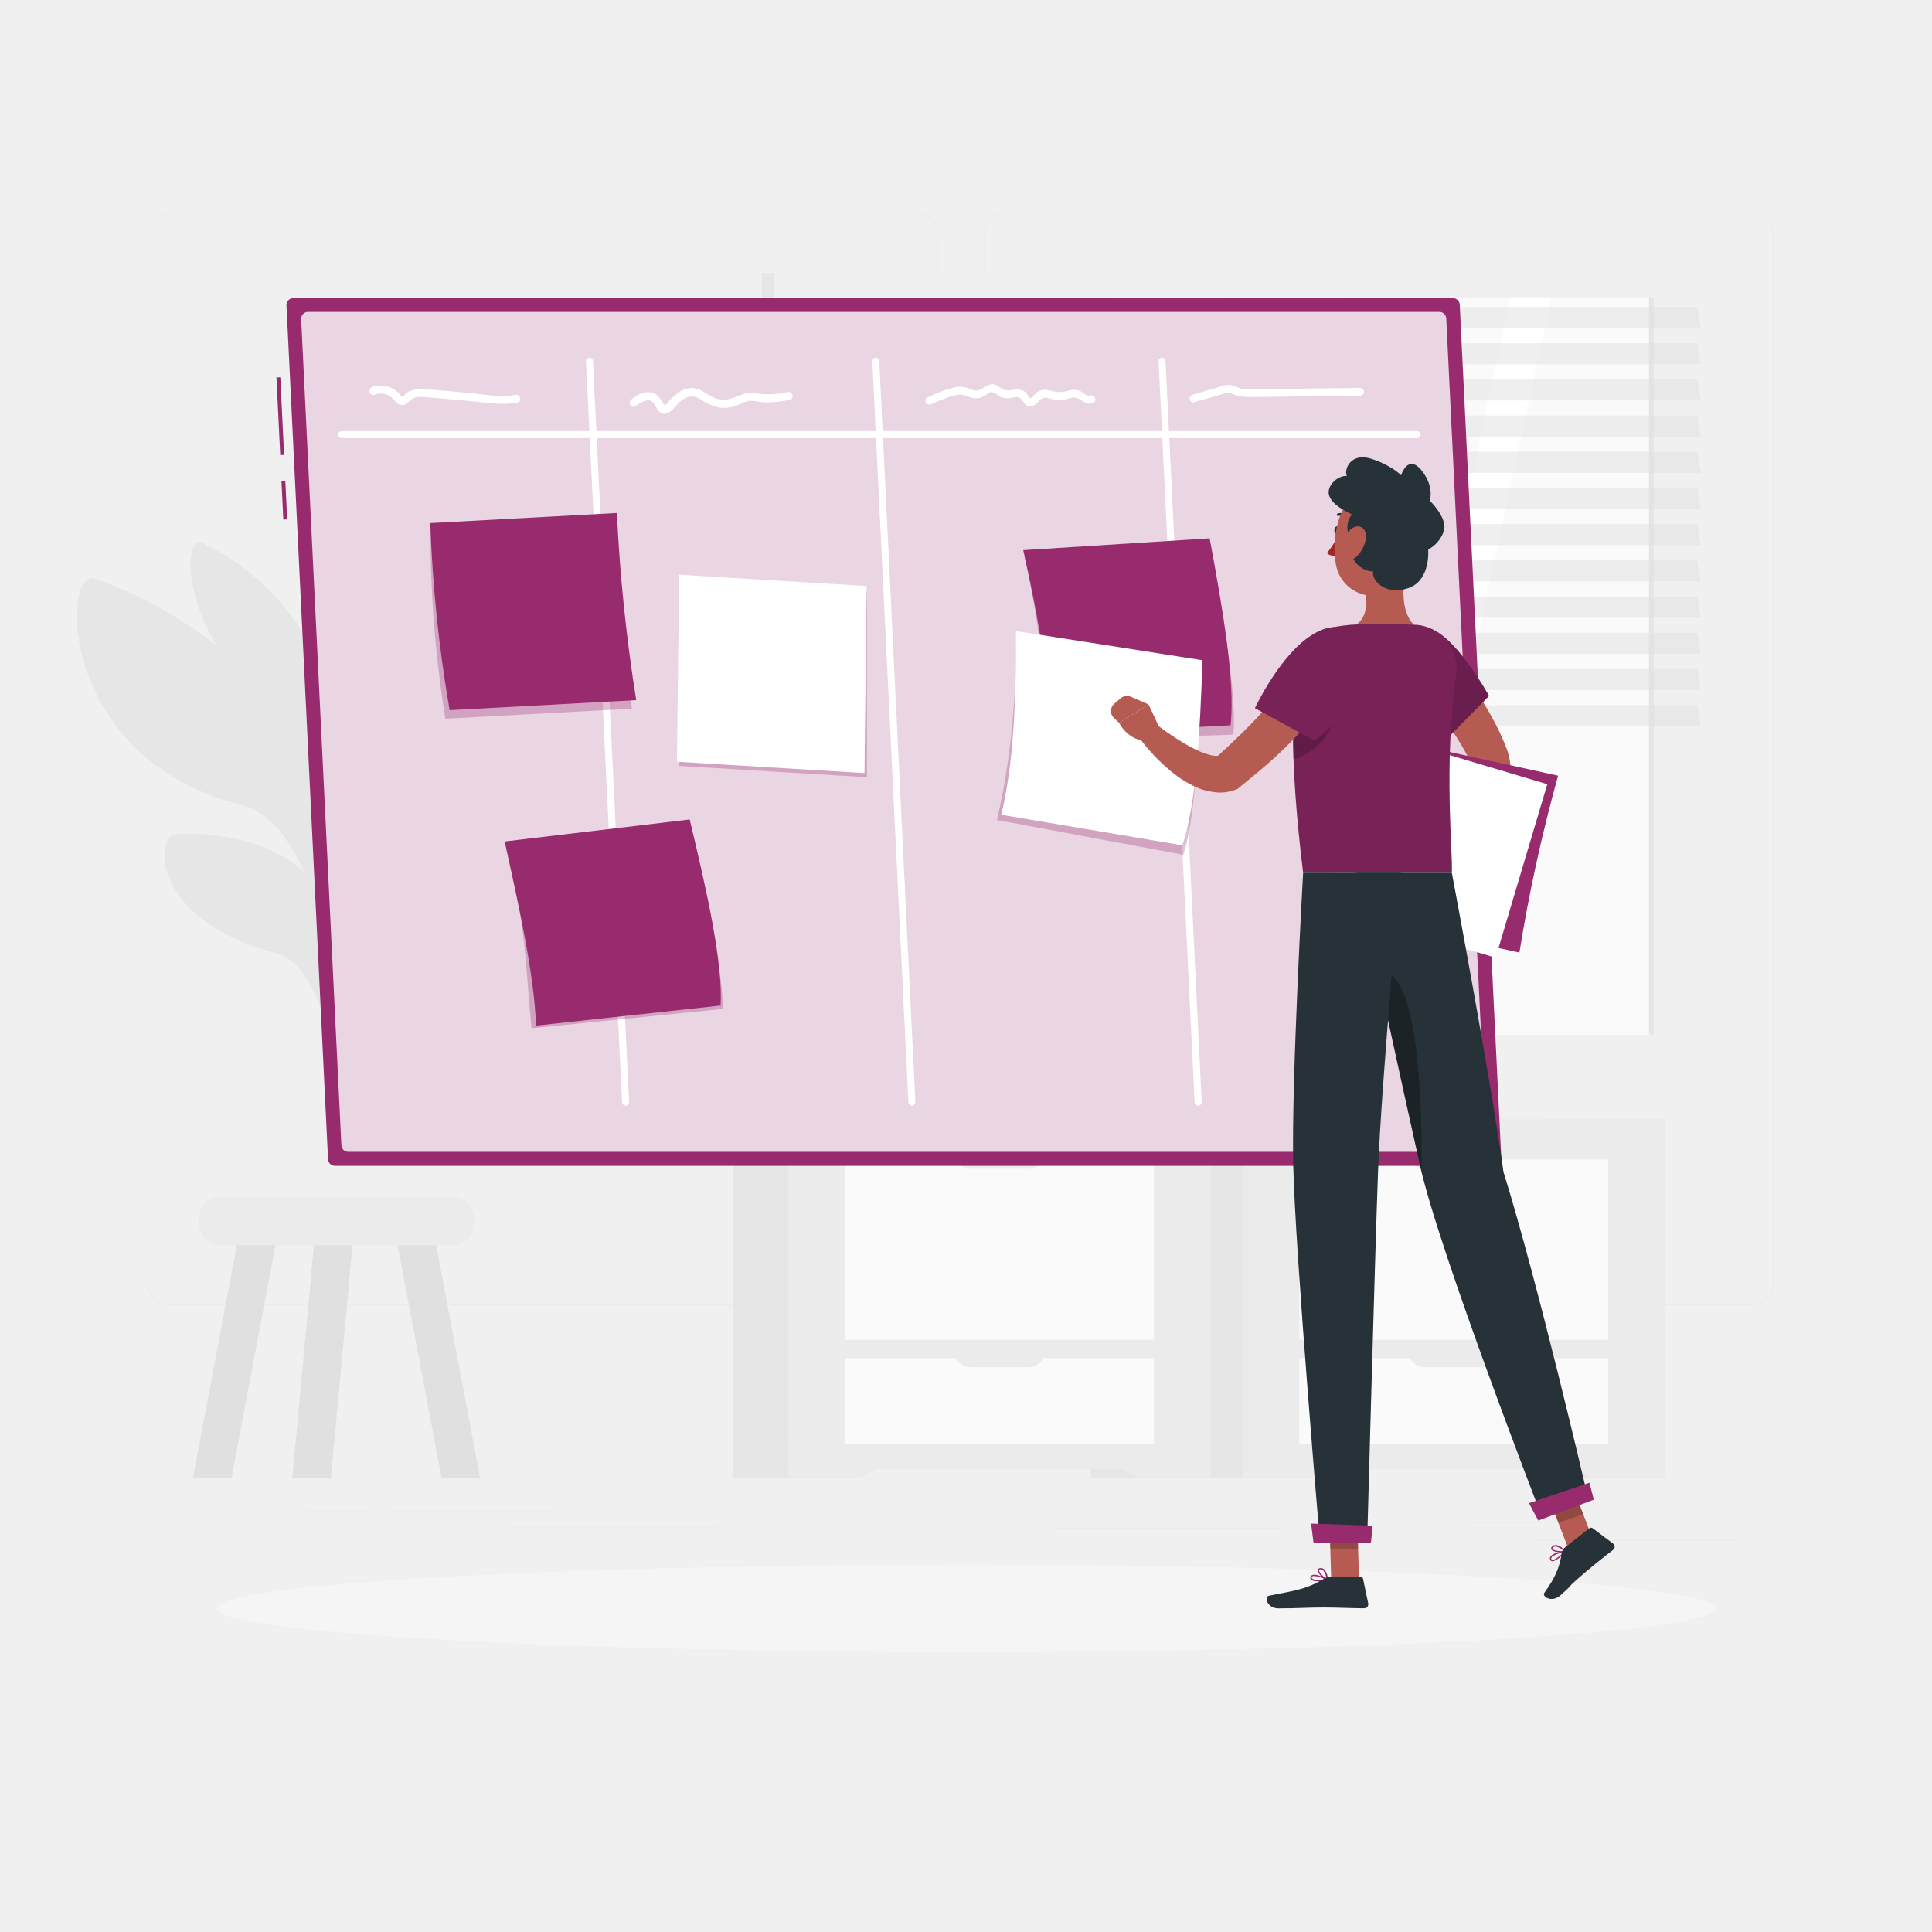
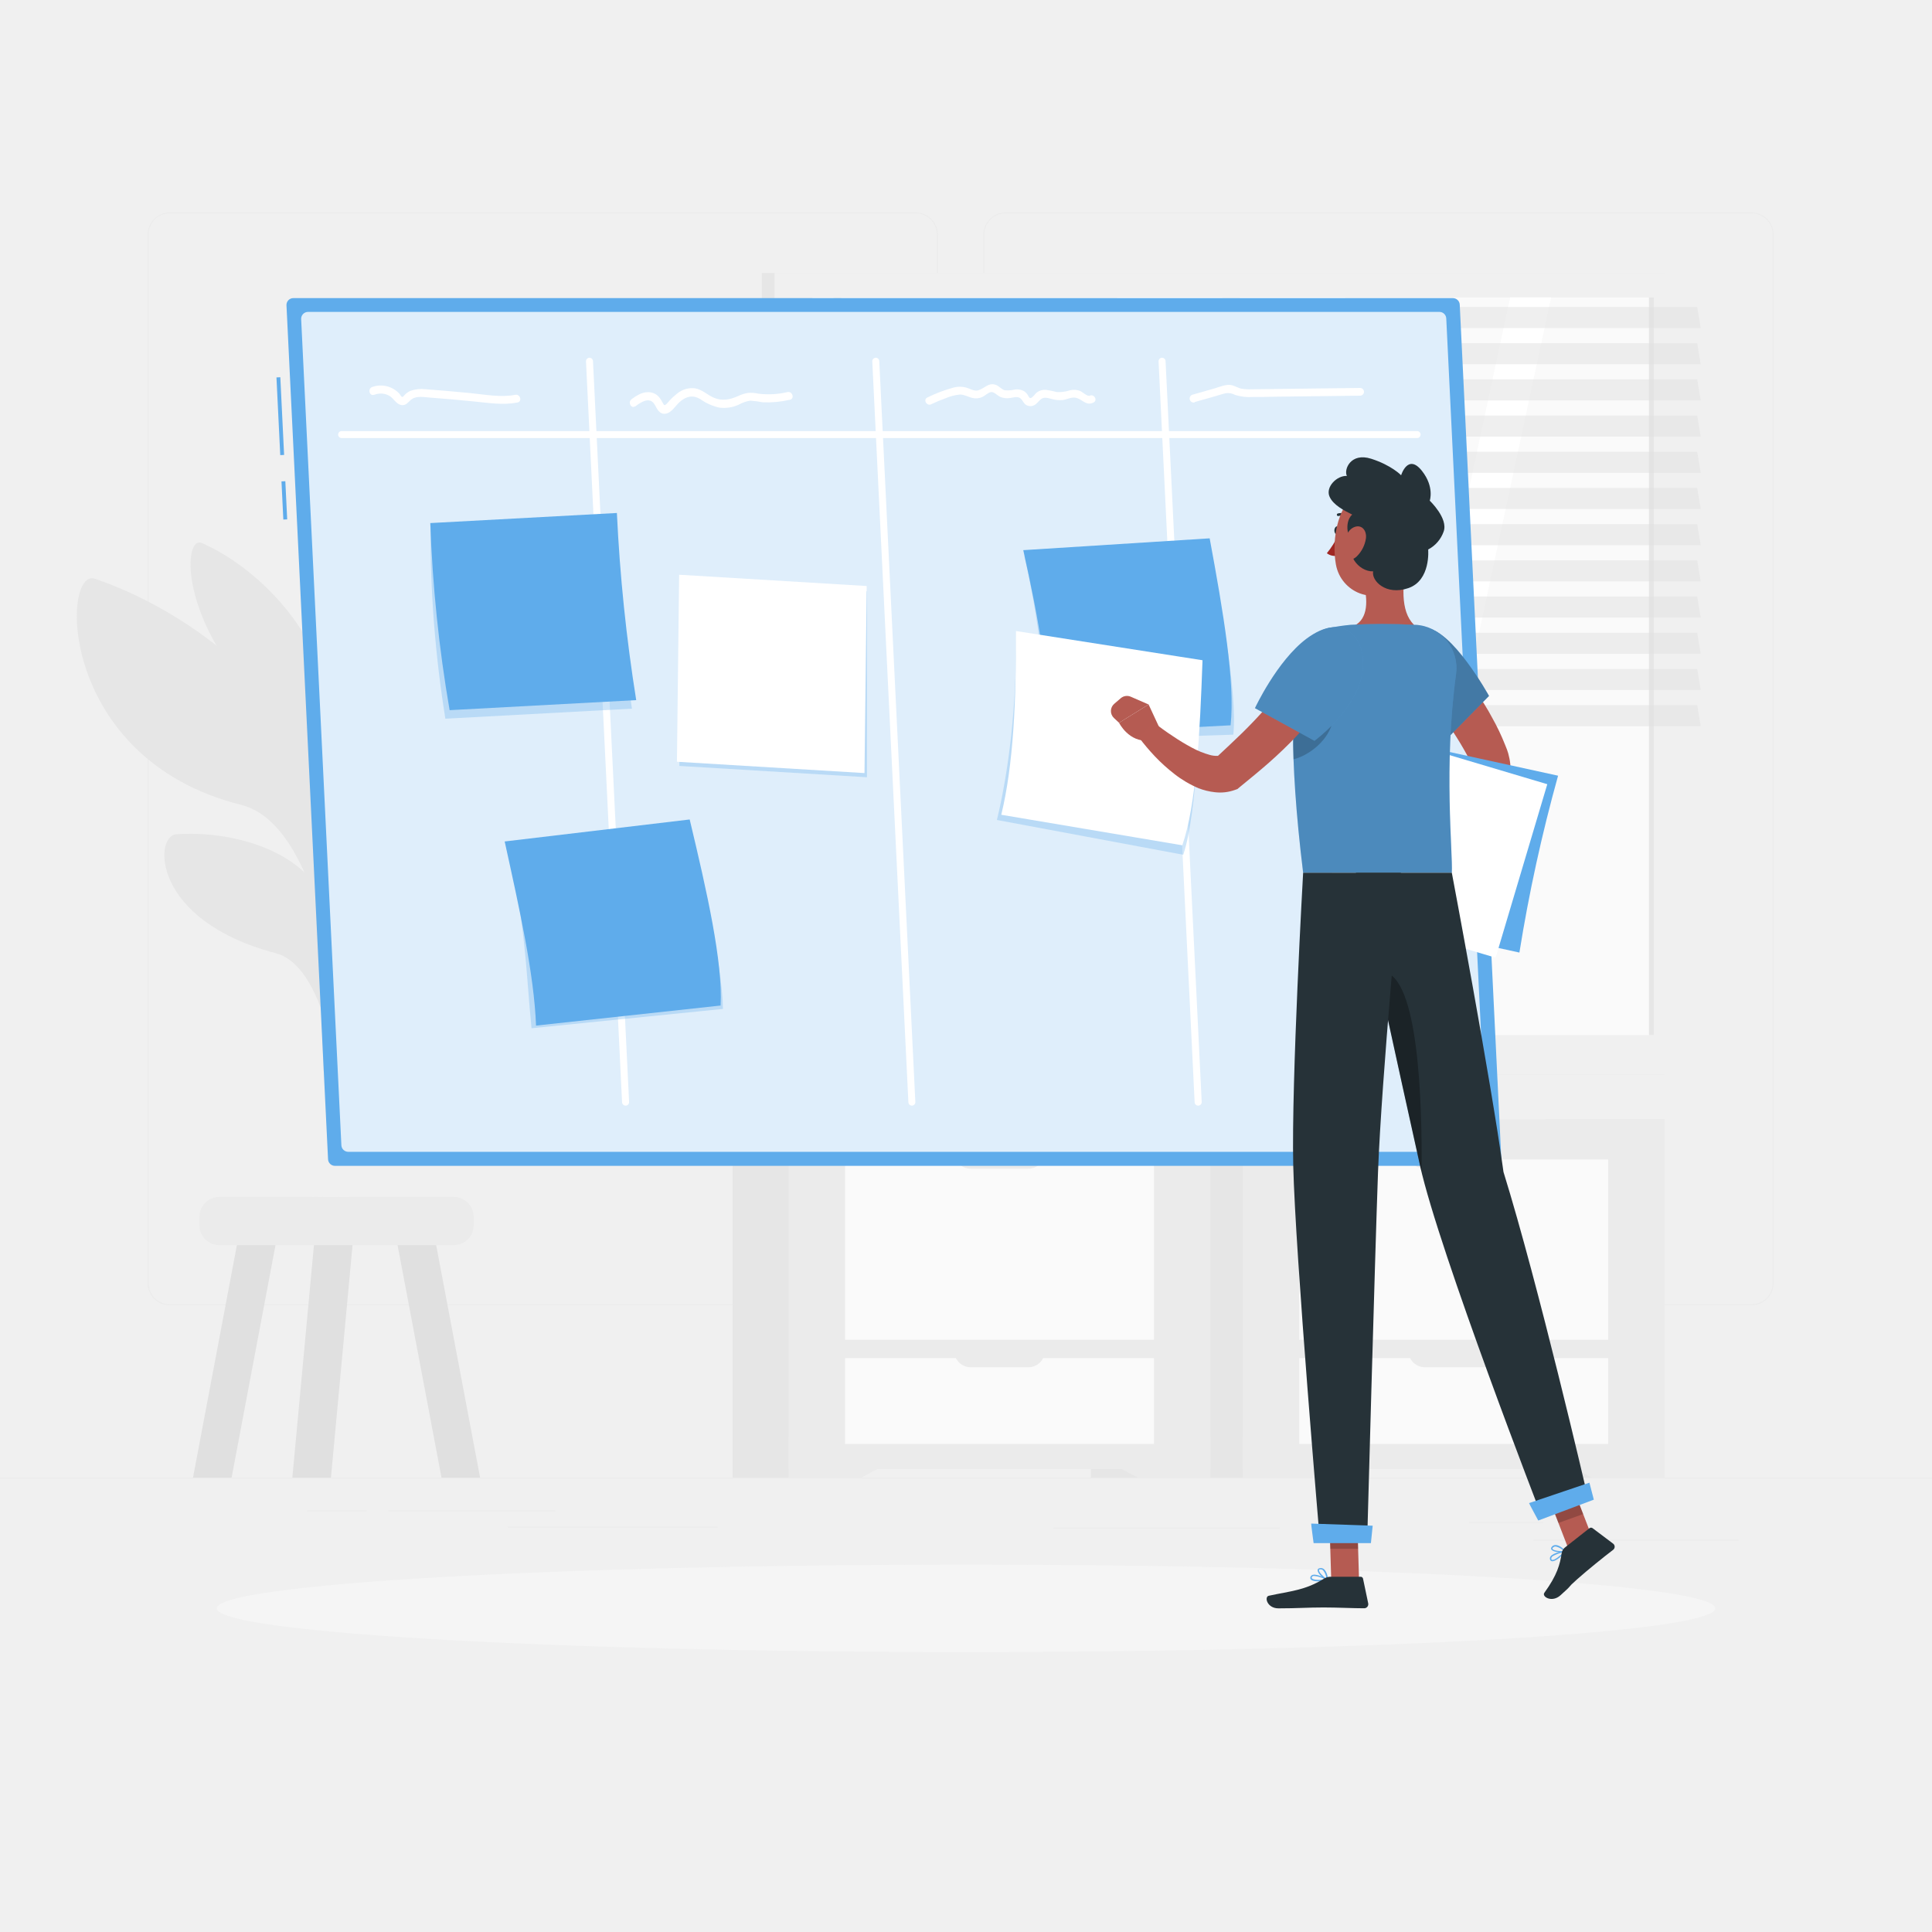
<svg xmlns="http://www.w3.org/2000/svg" viewBox="0 0 500 500">
  <g id="freepik--background-complete--inject-212">
    <rect y="382.4" width="500" height="0.25" style="fill:#ebebeb" />
    <rect x="396.83" y="398.49" width="53.07" height="0.25" style="fill:#ebebeb" />
    <rect x="272.56" y="395.36" width="58.66" height="0.25" style="fill:#ebebeb" />
    <rect x="380.2" y="393.92" width="19.19" height="0.25" style="fill:#ebebeb" />
    <rect x="100.47" y="390.89" width="43.19" height="0.25" style="fill:#ebebeb" />
    <rect x="79.46" y="390.89" width="15.44" height="0.25" style="fill:#ebebeb" />
    <rect x="131.47" y="395.11" width="54.2" height="0.25" style="fill:#ebebeb" />
    <path d="M237,337.8H43.91a5.71,5.71,0,0,1-5.7-5.71V60.66A5.71,5.71,0,0,1,43.91,55H237a5.71,5.71,0,0,1,5.71,5.71V332.09A5.71,5.71,0,0,1,237,337.8ZM43.91,55.2a5.46,5.46,0,0,0-5.45,5.46V332.09a5.46,5.46,0,0,0,5.45,5.46H237a5.47,5.47,0,0,0,5.46-5.46V60.66A5.47,5.47,0,0,0,237,55.2Z" style="fill:#ebebeb" />
    <path d="M453.31,337.8H260.21a5.72,5.72,0,0,1-5.71-5.71V60.66A5.72,5.72,0,0,1,260.21,55h193.1A5.71,5.71,0,0,1,459,60.66V332.09A5.71,5.71,0,0,1,453.31,337.8ZM260.21,55.2a5.47,5.47,0,0,0-5.46,5.46V332.09a5.47,5.47,0,0,0,5.46,5.46h193.1a5.47,5.47,0,0,0,5.46-5.46V60.66a5.47,5.47,0,0,0-5.46-5.46Z" style="fill:#ebebeb" />
    <rect x="51.61" y="309.78" width="70.97" height="12.45" rx="5.12" style="fill:#ebebeb" />
    <polygon points="71.3 322.23 61.31 322.23 49.95 382.4 59.94 382.4 71.3 322.23" style="fill:#e0e0e0" />
    <polygon points="91.24 322.23 81.25 322.23 75.66 382.4 85.65 382.4 91.24 322.23" style="fill:#e0e0e0" />
    <polygon points="102.89 322.23 112.88 322.23 124.25 382.4 114.26 382.4 102.89 322.23" style="fill:#e0e0e0" />
    <rect x="197.16" y="70.65" width="233.65" height="203.55" style="fill:#e6e6e6" />
    <rect x="200.43" y="70.65" width="237.39" height="203.55" style="fill:#f0f0f0" />
    <rect x="197.16" y="274.21" width="233.65" height="3.94" style="fill:#e6e6e6" />
    <rect x="204.17" y="274.21" width="237.39" height="3.94" style="fill:#f0f0f0" />
    <rect x="223.67" y="63.55" width="190.9" height="217.76" transform="translate(491.55 -146.69) rotate(90)" style="fill:#fafafa" />
    <polygon points="279.86 267.88 320.91 76.98 348.1 76.98 307.05 267.88 279.86 267.88" style="fill:#fff" />
    <polygon points="248.12 267.88 289.17 76.98 316.36 76.98 275.31 267.88 248.12 267.88" style="fill:#fff" />
    <path d="M215.37,77.5V255.88c0,.29.36.52.8.52h1.06c.44,0,.8-.23.8-.52V77.5c0-.29-.36-.52-.8-.52h-1.06C215.73,77,215.37,77.21,215.37,77.5Z" style="fill:#f0f0f0" />
    <polygon points="349.78 267.88 390.83 76.98 401.43 76.98 360.38 267.88 349.78 267.88" style="fill:#fff" />
    <rect x="331.93" y="171.81" width="190.9" height="1.25" transform="translate(599.81 -254.95) rotate(90)" style="fill:#e6e6e6" />
    <polygon points="440.14 84.9 206.49 84.9 205.58 79.44 439.24 79.44 440.14 84.9" style="fill:#e0e0e0;opacity:0.5" />
    <polygon points="440.14 103.64 206.49 103.64 205.58 98.17 439.24 98.17 440.14 103.64" style="fill:#e0e0e0;opacity:0.5" />
    <polygon points="440.14 122.37 206.49 122.37 205.58 116.91 439.24 116.91 440.14 122.37" style="fill:#e0e0e0;opacity:0.5" />
    <polygon points="440.14 141.11 206.49 141.11 205.58 135.65 439.24 135.65 440.14 141.11" style="fill:#e0e0e0;opacity:0.5" />
    <polygon points="440.14 159.84 206.49 159.84 205.58 154.38 439.24 154.38 440.14 159.84" style="fill:#e0e0e0;opacity:0.5" />
    <polygon points="440.14 178.58 206.49 178.58 205.58 173.12 439.24 173.12 440.14 178.58" style="fill:#e0e0e0;opacity:0.5" />
    <polygon points="440.14 94.27 206.49 94.27 205.58 88.81 439.24 88.81 440.14 94.27" style="fill:#e0e0e0;opacity:0.5" />
    <polygon points="440.14 113 206.49 113 205.58 107.54 439.24 107.54 440.14 113" style="fill:#e0e0e0;opacity:0.5" />
    <polygon points="440.14 131.74 206.49 131.74 205.58 126.28 439.24 126.28 440.14 131.74" style="fill:#e0e0e0;opacity:0.5" />
    <polygon points="440.14 150.47 206.49 150.47 205.58 145.01 439.24 145.01 440.14 150.47" style="fill:#e0e0e0;opacity:0.5" />
    <polygon points="440.14 169.21 206.49 169.21 205.58 163.75 439.24 163.75 440.14 169.21" style="fill:#e0e0e0;opacity:0.5" />
    <polygon points="440.14 187.95 206.49 187.95 205.58 182.49 439.24 182.49 440.14 187.95" style="fill:#e0e0e0;opacity:0.5" />
    <rect x="399.87" y="289.64" width="30.94" height="92.76" style="fill:#e6e6e6" />
    <polygon points="411.96 382.4 430.81 382.4 430.81 371.75 392.2 371.75 411.96 382.4" style="fill:#ebebeb" />
    <rect x="307.13" y="289.64" width="30.94" height="92.76" style="fill:#e6e6e6" />
    <rect x="321.63" y="289.64" width="109.18" height="90.55" style="fill:#ebebeb" />
    <polygon points="340.48 382.4 321.63 382.4 321.63 371.75 360.24 371.75 340.48 382.4" style="fill:#ebebeb" />
    <rect x="336.25" y="300.08" width="79.94" height="46.65" style="fill:#fafafa" />
    <rect x="336.25" y="351.48" width="79.94" height="22.2" style="fill:#fafafa" />
    <path d="M383.67,302.46h-14.9a4.3,4.3,0,0,1-4.29-4.3H388A4.3,4.3,0,0,1,383.67,302.46Z" style="fill:#ebebeb" />
    <path d="M383.67,353.85h-14.9a4.29,4.29,0,0,1-4.29-4.29H388A4.29,4.29,0,0,1,383.67,353.85Z" style="fill:#ebebeb" />
    <rect x="282.32" y="289.64" width="30.94" height="92.76" style="fill:#e6e6e6" />
    <polygon points="294.42 382.4 313.26 382.4 313.26 371.75 274.66 371.75 294.42 382.4" style="fill:#ebebeb" />
    <rect x="189.59" y="289.64" width="30.94" height="92.76" style="fill:#e6e6e6" />
    <rect x="204.09" y="289.64" width="109.18" height="90.55" style="fill:#ebebeb" />
    <polygon points="222.93 382.4 204.09 382.4 204.09 371.75 242.69 371.75 222.93 382.4" style="fill:#ebebeb" />
    <rect x="218.71" y="300.08" width="79.94" height="46.65" style="fill:#fafafa" />
    <rect x="218.71" y="351.48" width="79.94" height="22.2" style="fill:#fafafa" />
    <path d="M266.12,302.46H251.23a4.31,4.31,0,0,1-4.3-4.3h23.49A4.3,4.3,0,0,1,266.12,302.46Z" style="fill:#ebebeb" />
    <path d="M266.12,353.85H251.23a4.3,4.3,0,0,1-4.3-4.29h23.49A4.29,4.29,0,0,1,266.12,353.85Z" style="fill:#ebebeb" />
    <rect x="204.41" y="285.74" width="226.4" height="3.89" transform="translate(635.22 575.38) rotate(180)" style="fill:#f0f0f0" />
    <rect x="189.59" y="285.74" width="14.82" height="3.89" style="fill:#e0e0e0" />
    <path d="M84.39,294.88c-1.41-36.34-2.91-72.47.17-90.7l5-3.54s-1.1,3.39-1.68,59.07-1.29,26.9-.68,35.17Z" style="fill:#e6e6e6" />
    <path d="M92.47,166c7.73-20.14,25.74-39.59,45.3-47.55,7.68-3.12-3.38,65.57-31.23,70-13.6,2.16-17.84,37-20.13,53.7C85.63,209.25,84.74,186.14,92.47,166Z" style="fill:#e6e6e6" />
    <path d="M90.82,217.13c5.44-8.62,14.33-20.7,27.32-20.71,14.72,0,1.84,24.24-15.47,32-8.45,3.78-15.5,15.78-17.33,23.3C85.5,236.47,85.38,225.75,90.82,217.13Z" style="fill:#e6e6e6" />
    <path d="M77.58,191.07c-9.46-16.76-30.54-33.62-53-41.29-8.81-3-9.68,46.64,37.82,58.52,15.35,3.84,21.5,31,24.68,44.66C86.83,226.43,87,207.83,77.58,191.07Z" style="fill:#e6e6e6" />
    <path d="M82.76,230.81c-6-10.68-22.42-15.9-37.16-14.9-5.78.39-6.42,22.31,25.77,30.78,9.76,2.57,13.7,19.76,15.73,28.46C86.93,258.25,88.78,241.5,82.76,230.81Z" style="fill:#e6e6e6" />
    <path d="M83.38,174.38c-4.69-14.94-18.5-28.33-31.17-33.86-5-2.17-6.51,22.6,20.7,46.85,8.25,7.36,10.85,28.79,12.2,39.65C85.72,207.63,88.07,189.32,83.38,174.38Z" style="fill:#e6e6e6" />
    <path d="M85.86,309.78h0c-9.9,0-18.08-.72-18.64-14.11L65.57,278.1h40.59l-1.65,17.57C103.94,309.06,95.76,309.78,85.86,309.78Z" style="fill:#f0f0f0" />
    <polygon points="106.31 285.34 65.42 285.34 64.25 277.11 107.48 277.11 106.31 285.34" style="fill:#f0f0f0" />
  </g>
  <g id="freepik--Shadow--inject-212">
    <ellipse id="freepik--path--inject-212" cx="250" cy="416.24" rx="193.89" ry="11.32" style="fill:#f5f5f5" />
  </g>
  <g id="freepik--Board--inject-212">
-     <rect x="72.03" y="97.65" width="1" height="20.13" transform="translate(-5.15 3.65) rotate(-2.79)" style="fill:#972b6e" />
-     <rect x="73.09" y="124.55" width="1" height="9.89" transform="translate(-6.22 3.74) rotate(-2.79)" style="fill:#972b6e" />
-     <path d="M386.74,301.72H86.67A1.78,1.78,0,0,1,84.9,300L74.14,79a1.77,1.77,0,0,1,1.77-1.85H376a1.78,1.78,0,0,1,1.78,1.68l10.76,221.08A1.78,1.78,0,0,1,386.74,301.72Z" style="fill:#972b6e" />
+     <rect x="72.03" y="97.65" width="1" height="20.13" transform="translate(-5.15 3.65) rotate(-2.79)" style="fill:#5faceb" />
+     <rect x="73.09" y="124.55" width="1" height="9.89" transform="translate(-6.22 3.74) rotate(-2.79)" style="fill:#5faceb" />
+     <path d="M386.74,301.72H86.67A1.78,1.78,0,0,1,84.9,300L74.14,79a1.77,1.77,0,0,1,1.77-1.85H376a1.78,1.78,0,0,1,1.78,1.68l10.76,221.08A1.78,1.78,0,0,1,386.74,301.72Z" style="fill:#5faceb" />
    <path d="M88.35,296.4,77.94,82.58a1.78,1.78,0,0,1,1.77-1.86H372.52a1.77,1.77,0,0,1,1.77,1.69L384.7,296.23a1.77,1.77,0,0,1-1.77,1.86H90.12A1.78,1.78,0,0,1,88.35,296.4Z" style="fill:#fff;opacity:0.8" />
    <path d="M161.9,286.14a.92.92,0,0,1-.91-.86L151.66,93.62a.91.91,0,1,1,1.81-.08l9.34,191.65a.91.91,0,0,1-.87.95Z" style="fill:#fff" />
    <path d="M310.08,286.14a.92.92,0,0,1-.91-.86L299.84,93.62a.91.91,0,1,1,1.81-.08L311,285.19a.91.91,0,0,1-.87.95Z" style="fill:#fff" />
    <path d="M236,286.14a.92.92,0,0,1-.91-.86L225.75,93.62a.91.91,0,1,1,1.81-.08l9.33,191.65a.9.9,0,0,1-.86.95Z" style="fill:#fff" />
    <path d="M366.64,113.37H88.51a.91.91,0,1,1,0-1.81H366.64a.91.91,0,1,1,0,1.81Z" style="fill:#fff" />
    <path d="M96.89,102.17a4.47,4.47,0,0,1,4,.34c1,.64,1.61,2,2.87,2.3,1.43.29,1.87-.88,2.88-1.55,1.28-.85,3.23-.47,4.66-.36q5.69.42,11.37,1c3.74.36,7.52,1,11.25.27,1.29-.25.74-2.22-.54-2-3.82.75-7.87-.07-11.7-.44s-7.69-.72-11.55-1a8.63,8.63,0,0,0-3.91.42,4.71,4.71,0,0,0-1.56,1.12c-.16.16-.32.49-.58.45s-.55-.63-.65-.75a6.54,6.54,0,0,0-7.13-1.81c-1.21.48-.69,2.45.54,2Z" style="fill:#fff" />
    <path d="M164.41,105.17c1.52-1.14,3.81-2.66,5.06-.38.63,1.14,1.24,2.51,2.81,2.27s2.61-2.19,3.71-3.11c1.64-1.39,3.3-1.8,5.22-.68a13.35,13.35,0,0,0,5,2.23,9.19,9.19,0,0,0,5.06-.81,8.27,8.27,0,0,1,2.93-1,30.32,30.32,0,0,1,3.26.43,26.2,26.2,0,0,0,6.94-.66c1.29-.24.74-2.21-.55-2a21.51,21.51,0,0,1-7.54.43,9,9,0,0,0-2.79-.2,9.57,9.57,0,0,0-2.54.83c-2.09.91-4.11,1.35-6.3.38-1.7-.75-3-2.14-4.92-2.42a6.12,6.12,0,0,0-4.44,1.31,17.57,17.57,0,0,0-2,1.82,9.14,9.14,0,0,1-.89,1c-.5.37-.54.33-.84-.22-.73-1.37-1.43-2.49-3.07-2.82-1.95-.39-3.63.67-5.12,1.79-1,.78,0,2.55,1,1.76Z" style="fill:#fff" />
    <path d="M241,104.61c1.19-.56,2.4-1.07,3.64-1.51a12.5,12.5,0,0,1,3.81-1c1.15,0,2.16.66,3.26.9a4,4,0,0,0,2.52-.26c.72-.33,1.46-1.14,2.24-1.27s1.64.9,2.41,1.25a4.52,4.52,0,0,0,2.47.29c.77-.09,1.9-.49,2.62,0s.87,1.36,1.59,1.79a2.13,2.13,0,0,0,2.06.08c.72-.35,1.11-1,1.71-1.52.88-.74,1.9-.33,2.91-.09a7.52,7.52,0,0,0,2.79.26c1.05-.14,2.27-.81,3.33-.6,1.76.35,2.67,2.21,4.63,1.25,1.18-.58.15-2.34-1-1.76-.5.24-1.95-1-2.43-1.24a4.44,4.44,0,0,0-2.7-.16,9.06,9.06,0,0,1-3.3.45,28,28,0,0,0-2.84-.58,3.55,3.55,0,0,0-2.38.66c-.39.29-1.23,1.58-1.74,1.47-.23,0-.6-.81-.74-1a3.24,3.24,0,0,0-.83-.78,3.72,3.72,0,0,0-2.31-.44,7.84,7.84,0,0,1-2.72.19c-.86-.25-1.43-1.09-2.29-1.39-1.94-.67-2.87.92-4.53,1.41-1.07.31-2.17-.45-3.18-.72a6.27,6.27,0,0,0-3.19,0,37.57,37.57,0,0,0-6.81,2.58c-1.18.56-.15,2.32,1,1.76Z" style="fill:#fff" />
    <path d="M309.15,104.06l5.45-1.55c.86-.25,1.73-.55,2.6-.74a3.88,3.88,0,0,1,2.48.45,12.58,12.58,0,0,0,4.57.52c1.82,0,3.63,0,5.45-.07L352,102.4a1,1,0,0,0,0-2l-22.77.28c-1.79,0-3.58.06-5.37.07a13,13,0,0,1-2.64-.17c-.82-.18-1.51-.64-2.3-.86-1.49-.41-3.19.39-4.6.8l-5.68,1.62a1,1,0,0,0,.54,2Z" style="fill:#fff" />
-     <path d="M163.55,183.4,115.26,186a304.31,304.31,0,0,1-3.85-49.21L158.59,135A435.25,435.25,0,0,0,163.55,183.4Z" style="fill:#972b6e;opacity:0.3" />
-     <path d="M164.65,181.19l-48.29,2.6a357.64,357.64,0,0,1-5-48.42l48.29-2.61A435.66,435.66,0,0,0,164.65,181.19Z" style="fill:#972b6e" />
-     <polygon points="224.37 201.15 175.82 198.22 175.82 150.1 224.37 153.03 224.37 201.15" style="fill:#972b6e;opacity:0.3" />
+     <path d="M163.55,183.4,115.26,186a304.31,304.31,0,0,1-3.85-49.21L158.59,135A435.25,435.25,0,0,0,163.55,183.4Z" style="fill:#5faceb;opacity:0.3" />
+     <path d="M164.65,181.19l-48.29,2.6a357.64,357.64,0,0,1-5-48.42l48.29-2.61A435.66,435.66,0,0,0,164.65,181.19Z" style="fill:#5faceb" />
+     <polygon points="224.37 201.15 175.82 198.22 175.82 150.1 224.37 153.03 224.37 201.15" style="fill:#5faceb;opacity:0.3" />
    <polygon points="223.73 200.07 175.19 197.14 175.76 148.74 224.3 151.66 223.73 200.07" style="fill:#fff" />
-     <path d="M270.65,191.72l48.53-1.59c1.2-11.17-4.08-39.24-7-49.22l-47.07,3C269.14,161.61,270.87,178.27,270.65,191.72Z" style="fill:#972b6e;opacity:0.3" />
-     <path d="M271.48,190.13l47-2.42c1.2-11.16-1.91-29.45-5.42-48.39l-48.24,3.06C268.8,160.1,271.7,176.68,271.48,190.13Z" style="fill:#972b6e" />
-     <path d="M137.56,266.11l49.54-5c-.13-11.3-5.94-37.54-9.38-47.37L131,219.26C136,236.78,136.18,252.66,137.56,266.11Z" style="fill:#972b6e;opacity:0.3" />
-     <path d="M138.73,265.42l47.76-5.19c.59-11.24-3.51-29.39-8-48.15l-47.88,5.69C134.46,235.33,138.21,252,138.73,265.42Z" style="fill:#972b6e" />
-     <path d="M258,212.21l48.22,9c3.62-10.52,4.55-38.77,3.85-49L263,164.84C263.05,182.82,261.11,199.28,258,212.21Z" style="fill:#972b6e;opacity:0.3" />
+     <path d="M270.65,191.72l48.53-1.59c1.2-11.17-4.08-39.24-7-49.22l-47.07,3C269.14,161.61,270.87,178.27,270.65,191.72Z" style="fill:#5faceb;opacity:0.3" />
+     <path d="M271.48,190.13l47-2.42c1.2-11.16-1.91-29.45-5.42-48.39l-48.24,3.06C268.8,160.1,271.7,176.68,271.48,190.13Z" style="fill:#5faceb" />
+     <path d="M137.56,266.11l49.54-5c-.13-11.3-5.94-37.54-9.38-47.37L131,219.26C136,236.78,136.18,252.66,137.56,266.11Z" style="fill:#5faceb;opacity:0.3" />
+     <path d="M138.73,265.42l47.76-5.19c.59-11.24-3.51-29.39-8-48.15l-47.88,5.69C134.46,235.33,138.21,252,138.73,265.42Z" style="fill:#5faceb" />
+     <path d="M258,212.21l48.22,9c3.62-10.52,4.55-38.77,3.85-49L263,164.84C263.05,182.82,261.11,199.28,258,212.21Z" style="fill:#5faceb;opacity:0.3" />
    <path d="M259.13,210.86l46.85,7.9c3.63-10.52,4.55-28.85,5.23-47.89l-48.27-7.56C263,181.29,262.28,197.93,259.13,210.86Z" style="fill:#fff" />
  </g>
  <g id="freepik--Character--inject-212">
    <path d="M372.64,167.28c1,1,1.76,1.9,2.59,2.88s1.63,1.93,2.41,2.92c1.58,2,3.08,4,4.51,6.1s2.79,4.25,4,6.53a56.72,56.72,0,0,1,3.39,7.11l.37.93.09.23.12.35.22.68c.11.44.21.86.3,1.28s.14.8.19,1.19a28.9,28.9,0,0,1,.15,4.3,57.41,57.41,0,0,1-.87,7.74A93.17,93.17,0,0,1,386.26,224L381,222.78c.39-4.7.75-9.5.88-14.12a64.62,64.62,0,0,0-.11-6.72,19.43,19.43,0,0,0-.43-2.92l-.15-.59L381,198l-.57-1.15a78.86,78.86,0,0,0-7.15-11.38c-1.36-1.85-2.79-3.66-4.23-5.46-.72-.91-1.46-1.8-2.2-2.68l-2.2-2.55Z" style="fill:#b65b52" />
    <path d="M381.64,220.81,378,224.72l7.12,4.2s2.46-3.27,1.5-6.62Z" style="fill:#b55b52" />
    <polygon points="373.26 230.5 380.19 232.93 385.11 228.92 377.99 224.72 373.26 230.5" style="fill:#b55b52" />
-     <path d="M393.22,246.52l-45.77-10a342.17,342.17,0,0,1,10-45.77l45.78,10A415.45,415.45,0,0,0,393.22,246.52Z" style="fill:#972b6e" />
+     <path d="M393.22,246.52l-45.77-10a342.17,342.17,0,0,1,10-45.77l45.78,10A415.45,415.45,0,0,0,393.22,246.52Z" style="fill:#5faceb" />
    <rect x="347.86" y="195.31" width="46.85" height="46.85" transform="translate(77.87 -96.87) rotate(16.58)" style="fill:#fff" />
    <path d="M346.7,137.28c0,.58-.36,1-.74,1s-.66-.49-.63-1.07.36-1,.74-1S346.73,136.7,346.7,137.28Z" style="fill:#263238" />
    <path d="M346.39,138.32a21,21,0,0,1-3,4.85,3.31,3.31,0,0,0,2.74.63Z" style="fill:#a02724" />
    <path d="M349,134.15a.36.36,0,0,0,.21-.13.34.34,0,0,0,0-.48,3.37,3.37,0,0,0-3-.65.34.34,0,0,0-.22.43.34.34,0,0,0,.43.22h0a2.65,2.65,0,0,1,2.39.54A.38.38,0,0,0,349,134.15Z" style="fill:#263238" />
    <path d="M364.1,145.6c-1.1,5.27-1.81,12.56,1.82,16.07,0,0-1.5,5.34-11.29,5.34-10.75,0-5.11-4.68-5.11-4.68,4.49-1.39,4.52-6.48,3.55-10.57Z" style="fill:#b55b52" />
-     <path d="M341.33,409.26c-.92,0-1.81-.13-2.11-.54a.65.65,0,0,1,0-.75.84.84,0,0,1,.54-.4c1.2-.32,3.7,1.11,3.8,1.17a.17.17,0,0,1,.09.18.2.2,0,0,1-.14.14A12.86,12.86,0,0,1,341.33,409.26Zm-1.12-1.4a1.57,1.57,0,0,0-.33,0,.55.55,0,0,0-.34.24c-.12.21-.08.32,0,.38.33.46,2.15.47,3.49.28A7.63,7.63,0,0,0,340.21,407.86Z" style="fill:#972b6e" />
-     <path d="M343.51,409.06h-.07c-.87-.39-2.57-1.95-2.43-2.76,0-.19.18-.43.64-.48a1.23,1.23,0,0,1,1,.29c.9.75,1.07,2.69,1.08,2.77a.24.24,0,0,1-.07.16A.19.19,0,0,1,343.51,409.06Zm-1.72-2.92h-.11c-.3,0-.32.15-.33.19-.09.49,1.07,1.71,1.95,2.24a4,4,0,0,0-.92-2.21A.91.91,0,0,0,341.79,406.14Z" style="fill:#972b6e" />
+     <path d="M341.33,409.26c-.92,0-1.81-.13-2.11-.54a.65.65,0,0,1,0-.75.84.84,0,0,1,.54-.4c1.2-.32,3.7,1.11,3.8,1.17a.17.17,0,0,1,.09.18.2.2,0,0,1-.14.14A12.86,12.86,0,0,1,341.33,409.26Zm-1.12-1.4a1.57,1.57,0,0,0-.33,0,.55.55,0,0,0-.34.24c-.12.21-.08.32,0,.38.33.46,2.15.47,3.49.28A7.63,7.63,0,0,0,340.21,407.86Z" style="fill:#5faceb" />
+     <path d="M343.51,409.06h-.07c-.87-.39-2.57-1.95-2.43-2.76,0-.19.18-.43.64-.48a1.23,1.23,0,0,1,1,.29c.9.75,1.07,2.69,1.08,2.77a.24.24,0,0,1-.07.16A.19.19,0,0,1,343.51,409.06Zm-1.72-2.92h-.11c-.3,0-.32.15-.33.19-.09.49,1.07,1.71,1.95,2.24a4,4,0,0,0-.92-2.21A.91.91,0,0,0,341.79,406.14Z" style="fill:#5faceb" />
    <polygon points="351.72 408.89 344.52 408.89 344.02 392.23 351.22 392.23 351.72 408.89" style="fill:#b55b52" />
    <path d="M344.28,408.06h7.86a.62.62,0,0,1,.61.49l1.34,6.39a1.06,1.06,0,0,1-1.06,1.28c-2.83,0-6.92-.21-10.49-.21-4.16,0-6.79.23-11.68.23-2.95,0-3.73-3-2.49-3.26,5.64-1.23,9.27-1.36,14.17-4.36A3.32,3.32,0,0,1,344.28,408.06Z" style="fill:#263238" />
-     <path d="M368.81,162.53c6.9.08,16.55,17.58,16.55,17.58L374.66,191a25.6,25.6,0,0,1-10.9-11.23C359.68,171.45,361.76,162.46,368.81,162.53Z" style="fill:#972b6e" />
+     <path d="M368.81,162.53c6.9.08,16.55,17.58,16.55,17.58L374.66,191a25.6,25.6,0,0,1-10.9-11.23C359.68,171.45,361.76,162.46,368.81,162.53Z" style="fill:#5faceb" />
    <path d="M368.81,162.53c6.9.08,16.55,17.58,16.55,17.58L374.66,191a25.6,25.6,0,0,1-10.9-11.23C359.68,171.45,361.76,162.46,368.81,162.53Z" style="opacity:0.3" />
-     <path d="M336.08,170.51c-1.57,7.77-2.7,23.74,1.17,55.35h38.48c.3-5.12-2.18-27.47,1.11-51.47a11.21,11.21,0,0,0-10.49-12.69l-.43,0a143.91,143.91,0,0,0-16.36,0c-1.8.17-3.58.43-5.16.71A10.33,10.33,0,0,0,336.08,170.51Z" style="fill:#972b6e" />
+     <path d="M336.08,170.51c-1.57,7.77-2.7,23.74,1.17,55.35h38.48c.3-5.12-2.18-27.47,1.11-51.47a11.21,11.21,0,0,0-10.49-12.69l-.43,0a143.91,143.91,0,0,0-16.36,0c-1.8.17-3.58.43-5.16.71A10.33,10.33,0,0,0,336.08,170.51Z" style="fill:#5faceb" />
    <path d="M336.08,170.51c-1.57,7.77-2.7,23.74,1.17,55.35h38.48c.3-5.12-2.18-27.47,1.11-51.47a11.21,11.21,0,0,0-10.49-12.69l-.43,0a143.91,143.91,0,0,0-16.36,0c-1.8.17-3.58.43-5.16.71A10.33,10.33,0,0,0,336.08,170.51Z" style="opacity:0.2" />
    <path d="M344.93,186.52,339.75,183c-5,1.63-5.26,6.49-5,13.51C339.05,195.43,344,191.35,344.93,186.52Z" style="opacity:0.2" />
    <polygon points="344.02 392.23 344.28 400.82 351.48 400.82 351.22 392.23 344.02 392.23" style="opacity:0.2" />
    <path d="M366.1,136.84c-.82,7.1-.94,11.3-4.73,14.81-5.7,5.27-14.31,1.66-15.63-5.52-1.19-6.46.35-17,7.47-19.55A9.62,9.62,0,0,1,366.1,136.84Z" style="fill:#b55b52" />
    <path d="M350.94,139.88c-2.21.5-3.21-4.71-1-6.71-2-1-4.89-2.45-5.85-4.63-1.11-2.5,1.89-5.5,4.48-5.37-.84-1.67,1-6.13,6.28-4.45s7.76,4.28,7.76,4.28,1.74-5.78,5.41-1.11c3.25,4.14,2,7.69,2,7.69s4.84,4.59,3.59,8a8.33,8.33,0,0,1-4,4.63s.73,8-5.15,10-9.59-2-9.09-4.34C351.57,148,347.69,143,350.94,139.88Z" style="fill:#263238" />
    <path d="M353.5,139.35a8.26,8.26,0,0,1-2.36,4.64c-1.69,1.63-3.25.46-3.38-1.65-.12-1.9.62-5,2.6-5.88S353.77,137.23,353.5,139.35Z" style="fill:#b55b52" />
    <polygon points="412.8 399.81 406.4 402.11 400.04 385.64 406.44 383.35 412.8 399.81" style="fill:#b55b52" />
-     <path d="M403.56,403.15c-.72.57-1.5,1-2,.88a.65.65,0,0,1-.44-.6.87.87,0,0,1,.18-.65c.75-1,3.59-1.42,3.71-1.43a.18.18,0,0,1,.18.08.2.2,0,0,1,0,.2A13.28,13.28,0,0,1,403.56,403.15Zm-1.74-.4a.91.91,0,0,0-.24.24.54.54,0,0,0-.11.39c0,.24.13.3.2.32.54.16,2-.95,2.92-1.93A7.55,7.55,0,0,0,401.82,402.75Z" style="fill:#972b6e" />
-     <path d="M405.15,401.65a.09.09,0,0,1-.06,0c-.92.23-3.22.06-3.61-.67-.09-.17-.13-.44.21-.77a1.24,1.24,0,0,1,.92-.35c1.17,0,2.5,1.45,2.56,1.51a.16.16,0,0,1,0,.16A.15.15,0,0,1,405.15,401.65ZM402,400.42a.27.27,0,0,0-.08.07c-.22.21-.16.32-.14.36.23.43,1.89.68,2.91.56a3.87,3.87,0,0,0-2.09-1.18A.88.88,0,0,0,402,400.42Z" style="fill:#972b6e" />
+     <path d="M403.56,403.15c-.72.57-1.5,1-2,.88a.65.65,0,0,1-.44-.6.87.87,0,0,1,.18-.65c.75-1,3.59-1.42,3.71-1.43a.18.18,0,0,1,.18.08.2.2,0,0,1,0,.2A13.28,13.28,0,0,1,403.56,403.15Zm-1.74-.4a.91.91,0,0,0-.24.24.54.54,0,0,0-.11.39c0,.24.13.3.2.32.54.16,2-.95,2.92-1.93A7.55,7.55,0,0,0,401.82,402.75Z" style="fill:#5faceb" />
+     <path d="M405.15,401.65a.09.09,0,0,1-.06,0c-.92.23-3.22.06-3.61-.67-.09-.17-.13-.44.21-.77a1.24,1.24,0,0,1,.92-.35c1.17,0,2.5,1.45,2.56,1.51a.16.16,0,0,1,0,.16A.15.15,0,0,1,405.15,401.65ZM402,400.42a.27.27,0,0,0-.08.07c-.22.21-.16.32-.14.36.23.43,1.89.68,2.91.56a3.87,3.87,0,0,0-2.09-1.18A.88.88,0,0,0,402,400.42Z" style="fill:#5faceb" />
    <path d="M405.18,400.35l6.18-4.86a.66.66,0,0,1,.8,0l5.31,4a1,1,0,0,1,0,1.61c-2.26,1.71-6.62,5.23-9.28,7.59-3.11,2.77-.69.92-4.34,4.17-2.21,2-4.91.36-4.17-.65,3.34-4.62,4.05-7.37,4.49-10.32A2.44,2.44,0,0,1,405.18,400.35Z" style="fill:#263238" />
    <path d="M300.07,188.37l-2.81-6.05-7.65,4.73s2.52,5.15,7.74,4.59Z" style="fill:#b55b52" />
    <path d="M290.07,180.68l-1.71,1.47a2.46,2.46,0,0,0-.08,3.66l1.33,1.24,7.65-4.73-4.59-2A2.47,2.47,0,0,0,290.07,180.68Z" style="fill:#b55b52" />
    <polygon points="400.04 385.64 403.32 394.13 409.72 391.84 406.44 383.35 400.04 385.64" style="opacity:0.2" />
    <path d="M350.9,225.86s12,55.27,16.6,75.79c5,22.46,31.49,90.77,31.49,90.77l11.62-6.3s-12.43-53.59-21.51-82.82c-3.3-24.16-13.37-77.44-13.37-77.44Z" style="fill:#263238" />
-     <path d="M395.72,389c-.06,0,2.38,4.51,2.38,4.51l14.38-5.4-1.14-4.39Z" style="fill:#972b6e" />
+     <path d="M395.72,389c-.06,0,2.38,4.51,2.38,4.51l14.38-5.4-1.14-4.39Z" style="fill:#5faceb" />
    <path d="M358,251.48c9.06,1.21,10.08,33.12,9.91,51.85-.12-.59-.26-1.15-.37-1.68-2.51-11.21-7.22-32.79-11-50.07A3.31,3.31,0,0,1,358,251.48Z" style="opacity:0.3" />
    <path d="M337.25,225.86s-3.06,53.8-2.56,75.74c.52,22.83,6.93,97.56,6.93,97.56h12.19s2-73.4,2.82-95.81c.91-24.44,5.92-77.49,5.92-77.49Z" style="fill:#263238" />
-     <path d="M339.34,394.3c-.06,0,.62,5.06.62,5.06h14.83l.46-4.51Z" style="fill:#972b6e" />
+     <path d="M339.34,394.3c-.06,0,.62,5.06.62,5.06h14.83l.46-4.51Z" style="fill:#5faceb" />
    <path d="M347.62,174.23a78.43,78.43,0,0,1-5.55,8.53,88.78,88.78,0,0,1-6.49,7.69c-2.28,2.43-4.69,4.73-7.16,6.91s-5.05,4.26-7.37,6.17l-.82.68-.68.24a11.27,11.27,0,0,1-5.17.57A16.7,16.7,0,0,1,310.2,204a27.55,27.55,0,0,1-6.29-3.71,45.3,45.3,0,0,1-5-4.52c-.76-.79-1.48-1.62-2.19-2.45s-1.37-1.67-2.06-2.62l3.95-3.69c1.53,1.14,3.18,2.38,4.83,3.44a53.69,53.69,0,0,0,4.94,3,21.86,21.86,0,0,0,4.77,1.94,6.66,6.66,0,0,0,1.89.23,1.8,1.8,0,0,0,.95-.26l-1.49.92c2.44-2.28,4.65-4.32,6.85-6.47s4.27-4.33,6.26-6.58,3.89-4.57,5.64-7,3.37-4.87,4.9-7.37Z" style="fill:#b65b52" />
-     <path d="M352.74,172.72c-.69,10.35-12.56,19-12.56,19l-15.4-8.45s5.67-12.19,13.31-17.95C347.54,158.25,353.26,164.84,352.74,172.72Z" style="fill:#972b6e" />
+     <path d="M352.74,172.72c-.69,10.35-12.56,19-12.56,19l-15.4-8.45s5.67-12.19,13.31-17.95C347.54,158.25,353.26,164.84,352.74,172.72Z" style="fill:#5faceb" />
    <path d="M352.74,172.72c-.69,10.35-12.56,19-12.56,19l-15.4-8.45s5.67-12.19,13.31-17.95C347.54,158.25,353.26,164.84,352.74,172.72Z" style="opacity:0.2" />
  </g>
</svg>
